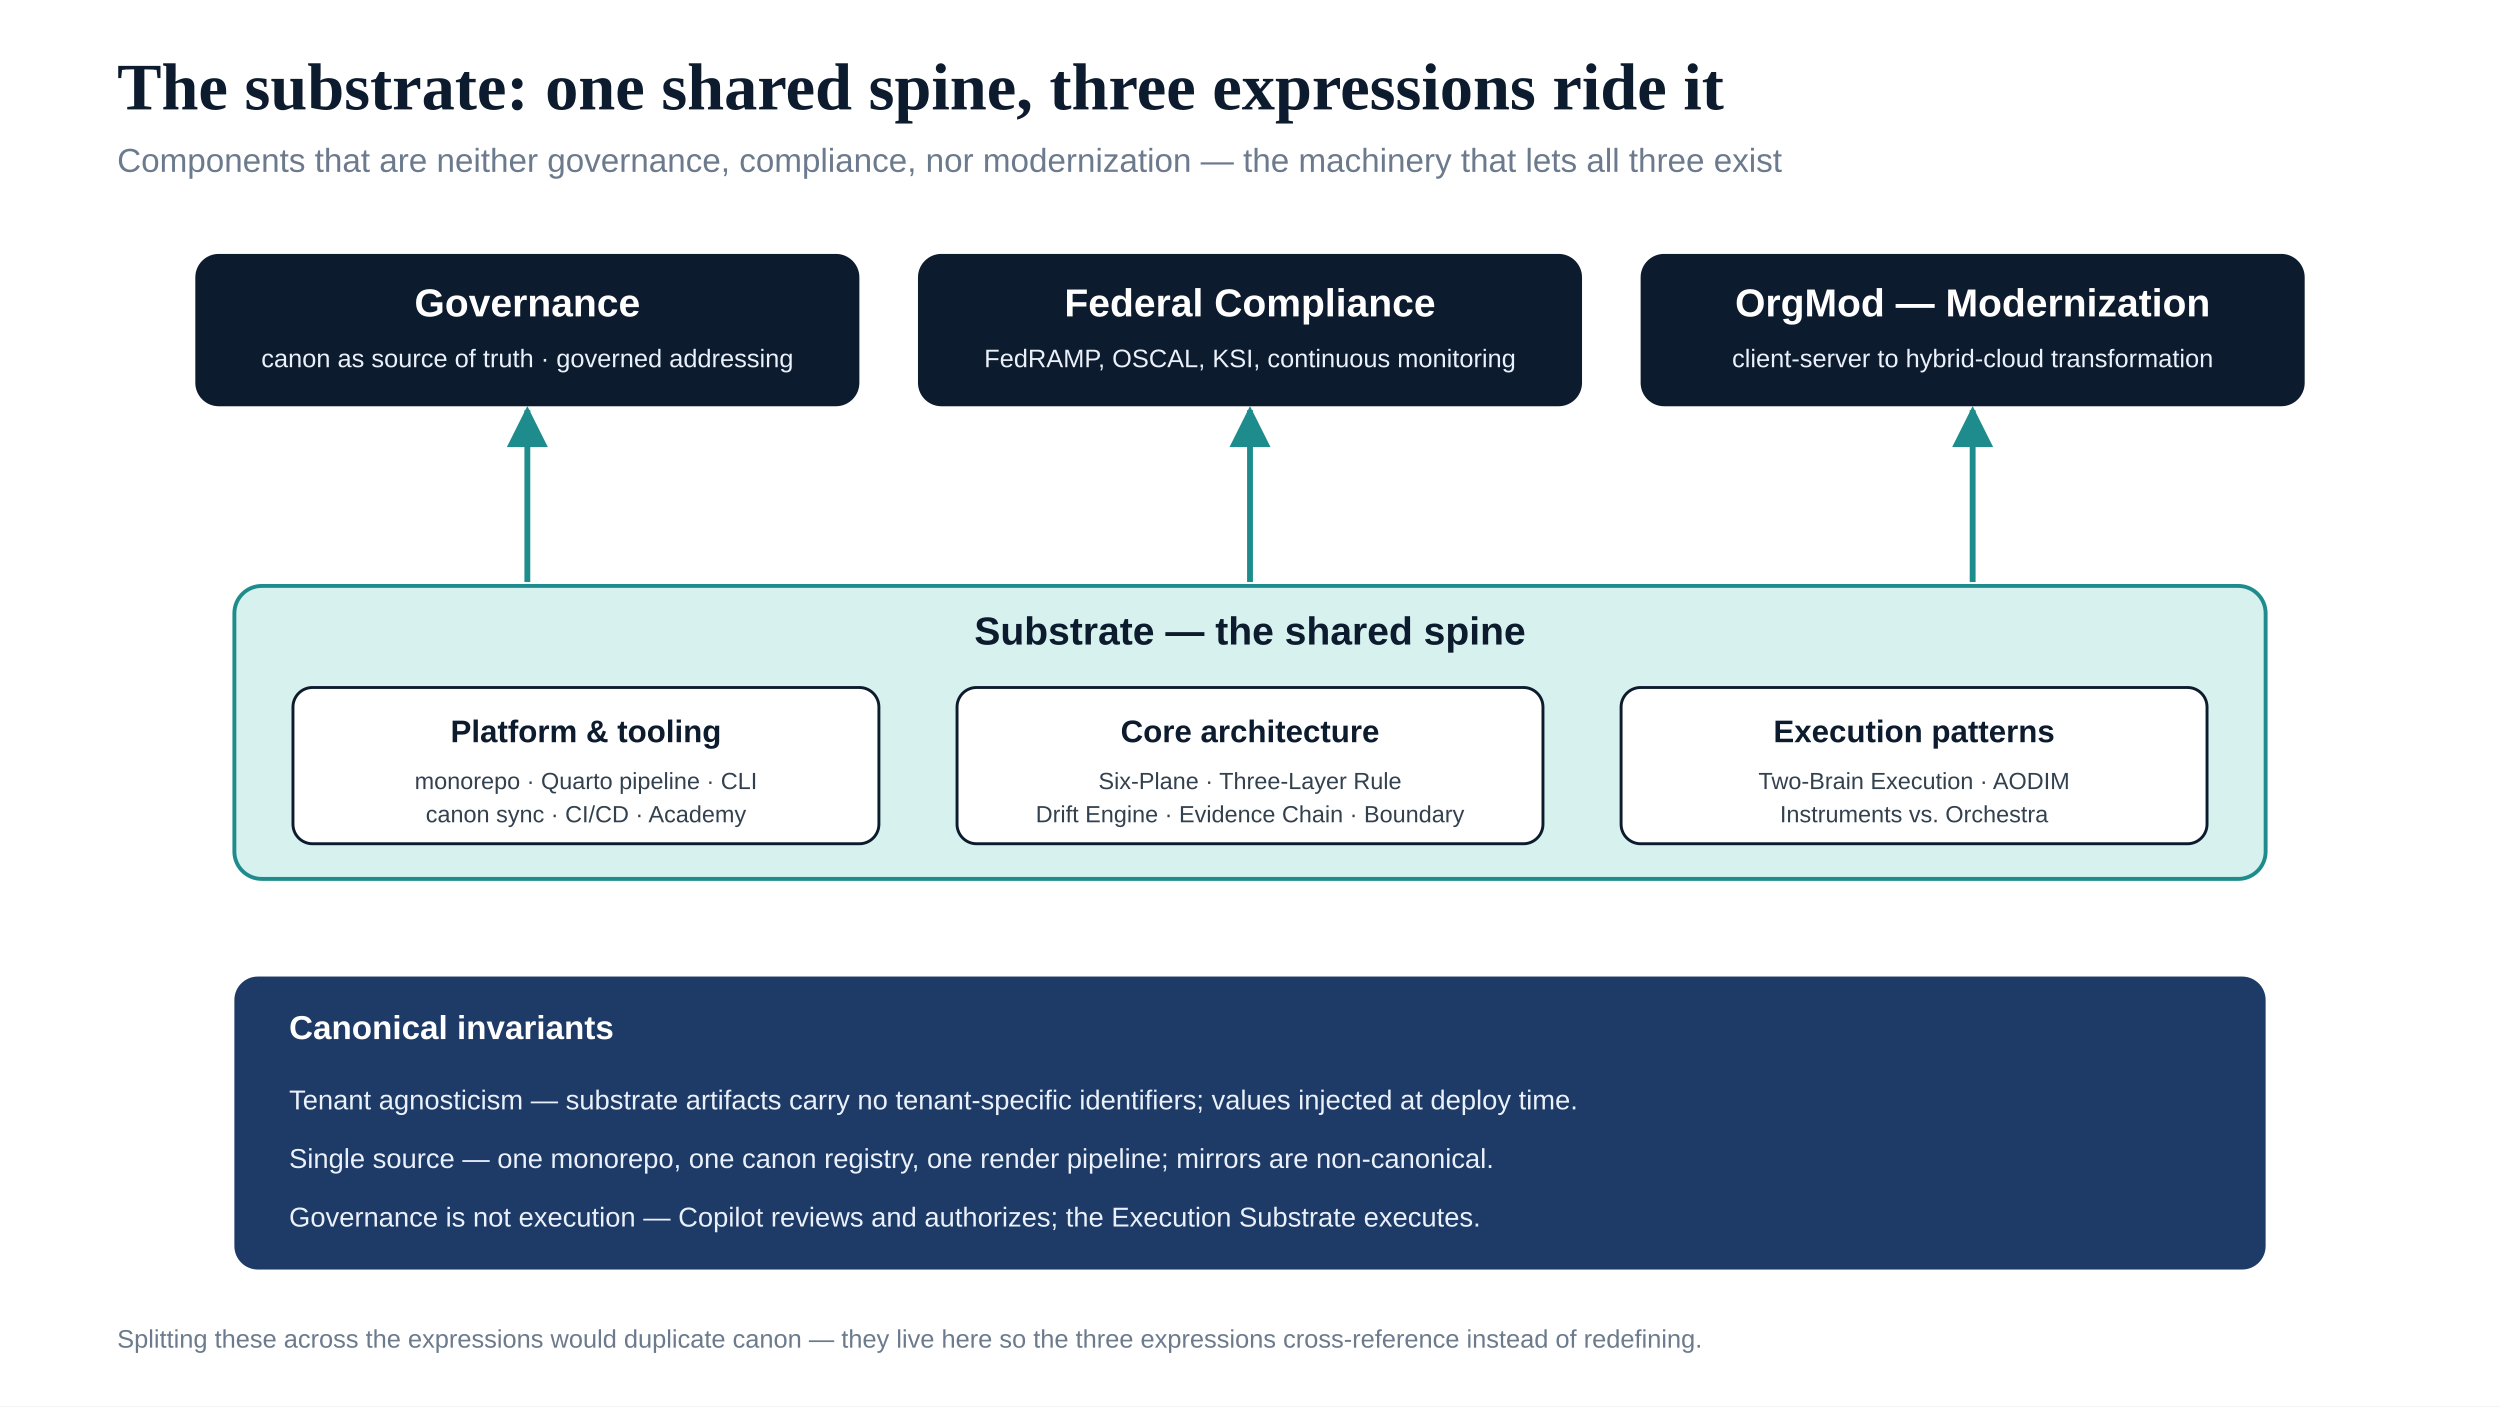
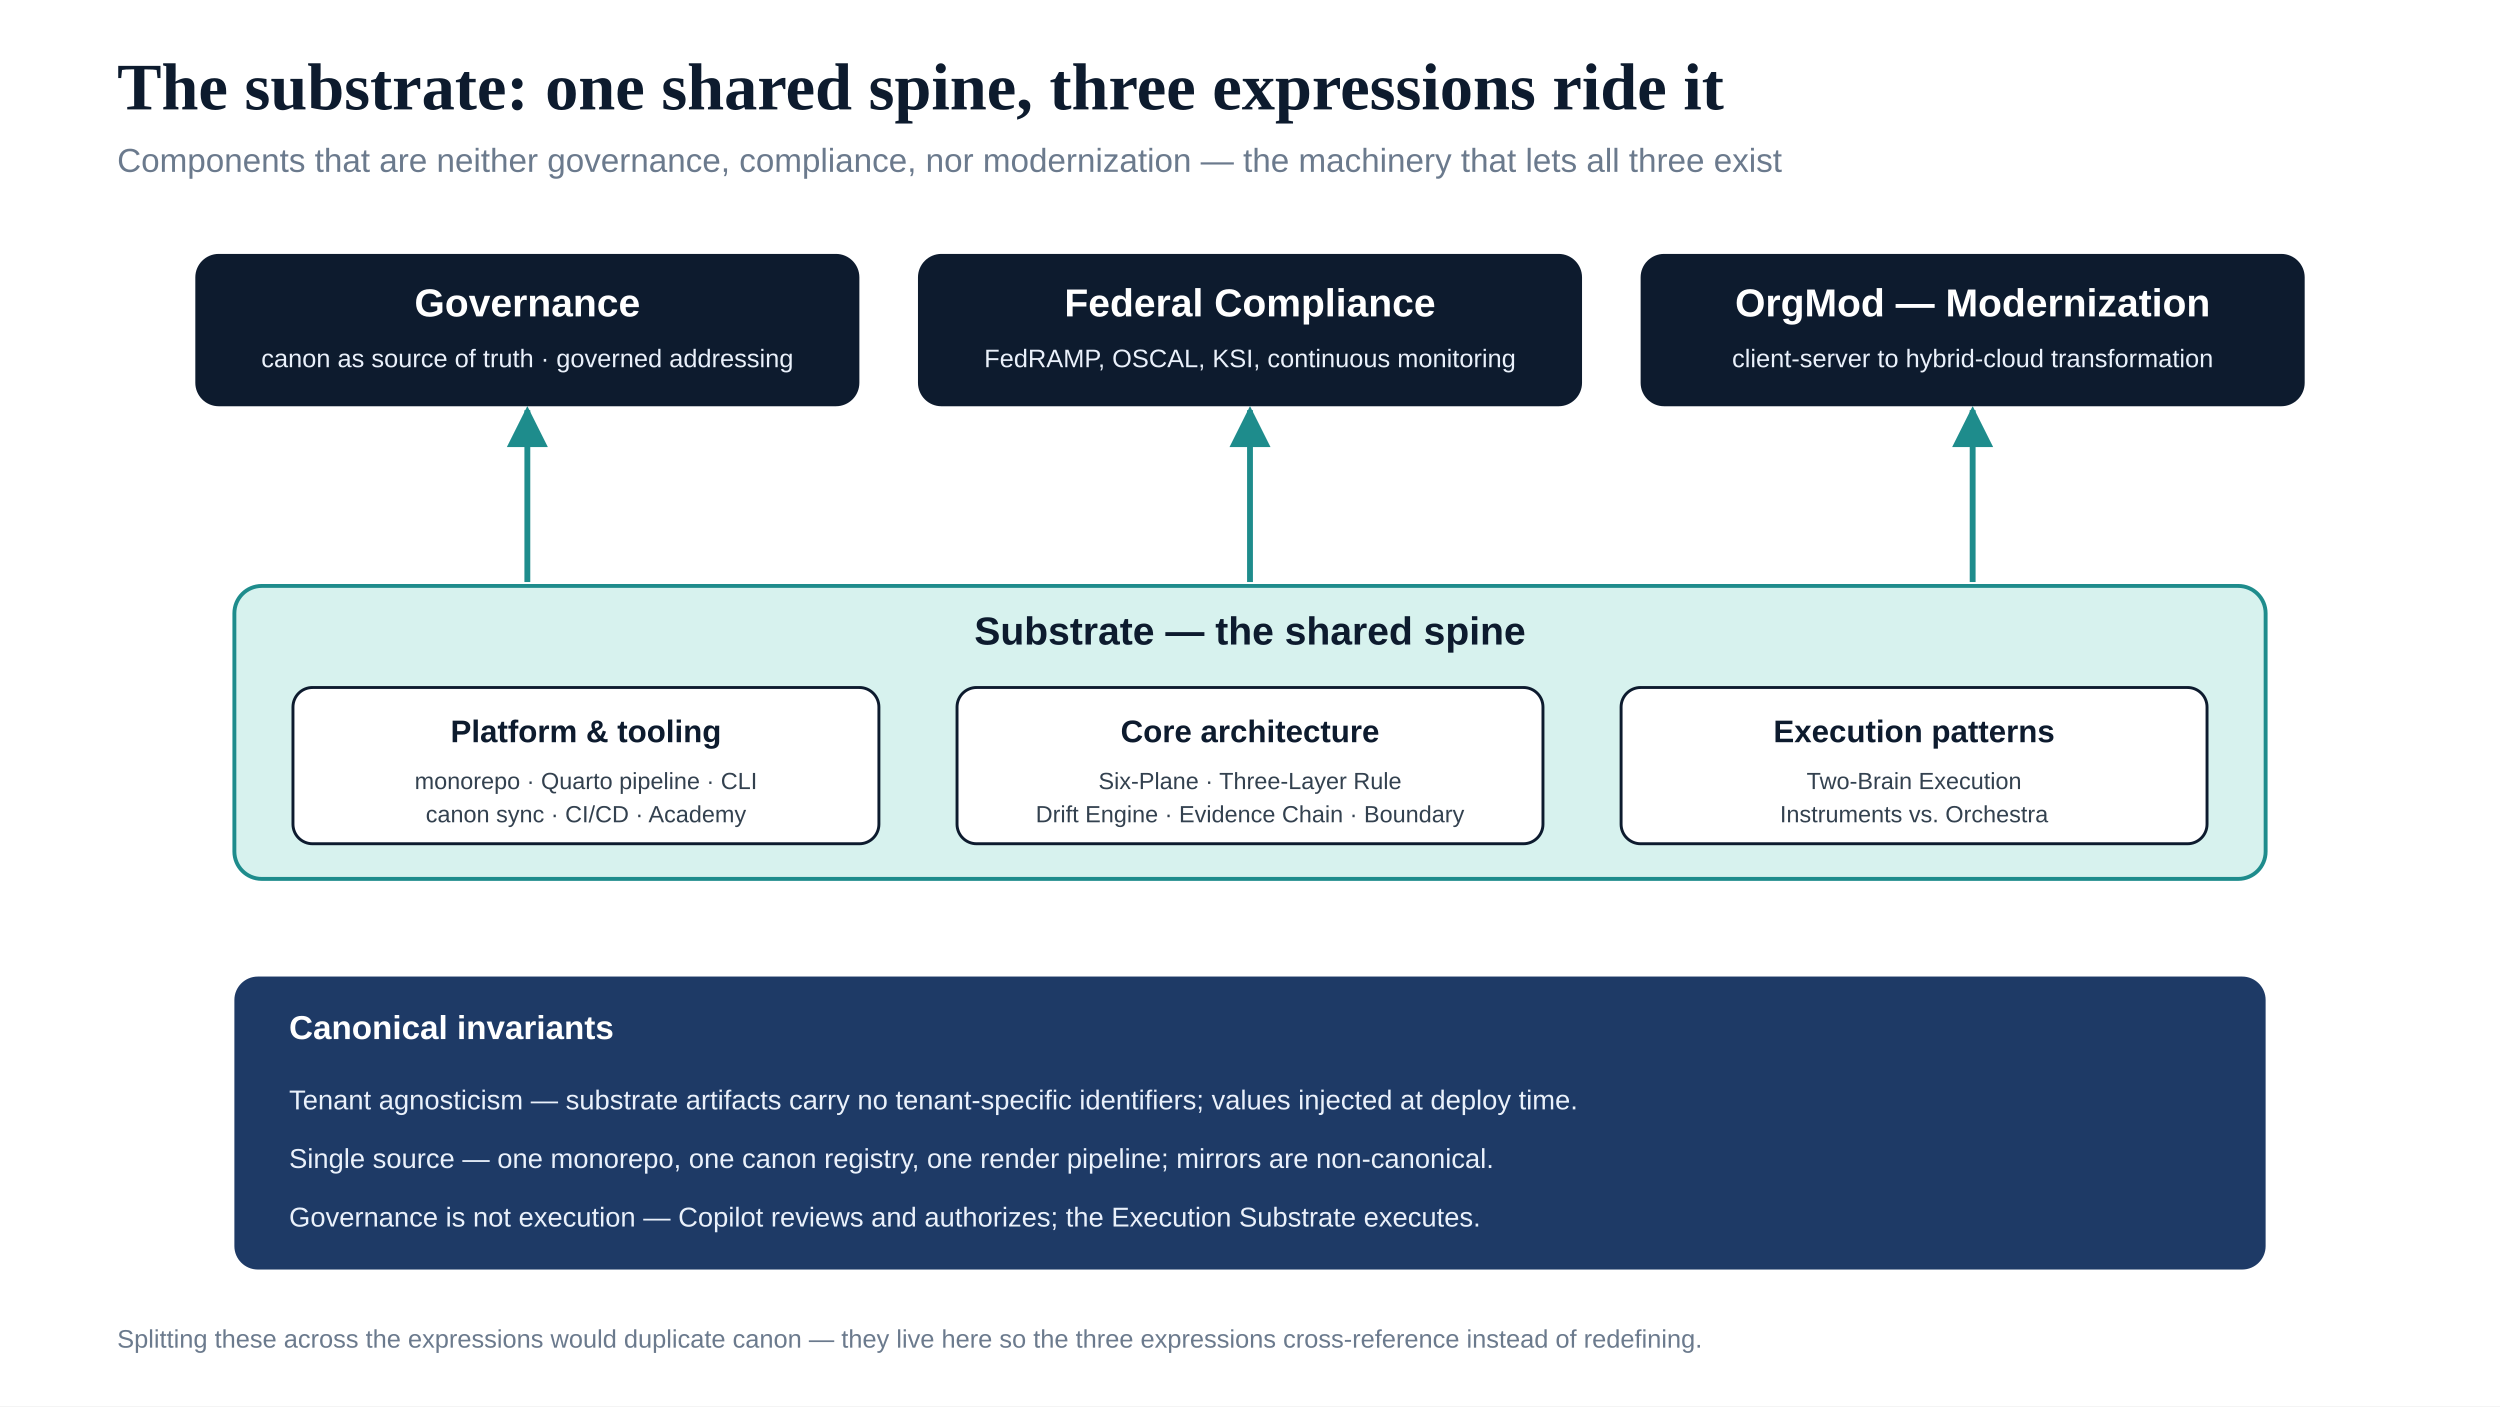
<svg xmlns="http://www.w3.org/2000/svg" viewBox="0 0 1280 720" font-family="Arial, Helvetica, sans-serif">
  <rect x="0" y="0" width="1280" height="720" fill="#FFFFFF" />
  <defs>
    <marker id="arrow" viewBox="0 0 10 10" refX="9" refY="5" markerWidth="7" markerHeight="7" orient="auto-start-reverse">
      <path d="M0,0 L10,5 L0,10 z" fill="#1E8C8C" />
    </marker>
  </defs>
  <text x="60" y="56" font-family="Georgia, 'Times New Roman', serif" font-weight="bold" font-size="34" fill="#0D1B2E">The substrate: one shared spine, three expressions ride it</text>
  <text x="60" y="88" font-size="17" fill="#6B7A8D">Components that are neither governance, compliance, nor modernization — the machinery that lets all three exist</text>
  <rect x="100" y="130" width="340" height="78" rx="12" fill="#0D1B2E" />
  <text x="270" y="162" text-anchor="middle" font-size="20" font-weight="bold" fill="#FFFFFF">Governance</text>
  <text x="270" y="188" text-anchor="middle" font-size="13" fill="#EAF1FB">canon as source of truth · governed addressing</text>
  <rect x="470" y="130" width="340" height="78" rx="12" fill="#0D1B2E" />
  <text x="640" y="162" text-anchor="middle" font-size="20" font-weight="bold" fill="#FFFFFF">Federal Compliance</text>
  <text x="640" y="188" text-anchor="middle" font-size="13" fill="#EAF1FB">FedRAMP, OSCAL, KSI, continuous monitoring</text>
  <rect x="840" y="130" width="340" height="78" rx="12" fill="#0D1B2E" />
  <text x="1010" y="162" text-anchor="middle" font-size="20" font-weight="bold" fill="#FFFFFF">OrgMod — Modernization</text>
  <text x="1010" y="188" text-anchor="middle" font-size="13" fill="#EAF1FB">client-server to hybrid-cloud transformation</text>
  <rect x="120" y="300" width="1040" height="150" rx="14" fill="#D7F2EE" stroke="#1E8C8C" stroke-width="2" />
  <text x="640" y="330" text-anchor="middle" font-size="20" font-weight="bold" fill="#0D1B2E">Substrate — the shared spine</text>
  <rect x="150" y="352" width="300" height="80" rx="10" fill="#FFFFFF" stroke="#0D1B2E" stroke-width="1.5" />
  <text x="300" y="380" text-anchor="middle" font-size="16" font-weight="bold" fill="#0D1B2E">Platform &amp; tooling</text>
  <text x="300" y="404" text-anchor="middle" font-size="12" fill="#33414F">monorepo · Quarto pipeline · CLI</text>
  <text x="300" y="421" text-anchor="middle" font-size="12" fill="#33414F">canon sync · CI/CD · Academy</text>
  <rect x="490" y="352" width="300" height="80" rx="10" fill="#FFFFFF" stroke="#0D1B2E" stroke-width="1.5" />
  <text x="640" y="380" text-anchor="middle" font-size="16" font-weight="bold" fill="#0D1B2E">Core architecture</text>
  <text x="640" y="404" text-anchor="middle" font-size="12" fill="#33414F">Six-Plane · Three-Layer Rule</text>
  <text x="640" y="421" text-anchor="middle" font-size="12" fill="#33414F">Drift Engine · Evidence Chain · Boundary</text>
  <rect x="830" y="352" width="300" height="80" rx="10" fill="#FFFFFF" stroke="#0D1B2E" stroke-width="1.5" />
  <text x="980" y="380" text-anchor="middle" font-size="16" font-weight="bold" fill="#0D1B2E">Execution patterns</text>
-   <text x="980" y="404" text-anchor="middle" font-size="12" fill="#33414F">Two-Brain Execution · AODIM</text>
+   <text x="980" y="404" text-anchor="middle" font-size="12" fill="#33414F">Two-Brain Execution</text>
  <text x="980" y="421" text-anchor="middle" font-size="12" fill="#33414F">Instruments vs. Orchestra</text>
  <line x1="270" y1="298" x2="270" y2="210" stroke="#1E8C8C" stroke-width="3" marker-end="url(#arrow)" />
  <line x1="640" y1="298" x2="640" y2="210" stroke="#1E8C8C" stroke-width="3" marker-end="url(#arrow)" />
  <line x1="1010" y1="298" x2="1010" y2="210" stroke="#1E8C8C" stroke-width="3" marker-end="url(#arrow)" />
  <rect x="120" y="500" width="1040" height="150" rx="12" fill="#1E3A66" />
  <text x="148" y="532" font-size="17" font-weight="bold" fill="#FFFFFF">Canonical invariants</text>
  <text x="148" y="568" font-size="14" fill="#EAF1FB">Tenant agnosticism — substrate artifacts carry no tenant-specific identifiers; values injected at deploy time.</text>
  <text x="148" y="598" font-size="14" fill="#EAF1FB">Single source — one monorepo, one canon registry, one render pipeline; mirrors are non-canonical.</text>
  <text x="148" y="628" font-size="14" fill="#EAF1FB">Governance is not execution — Copilot reviews and authorizes; the Execution Substrate executes.</text>
  <text x="60" y="690" font-size="13" fill="#6B7A8D">Splitting these across the expressions would duplicate canon — they live here so the three expressions cross-reference instead of redefining.</text>
</svg>
